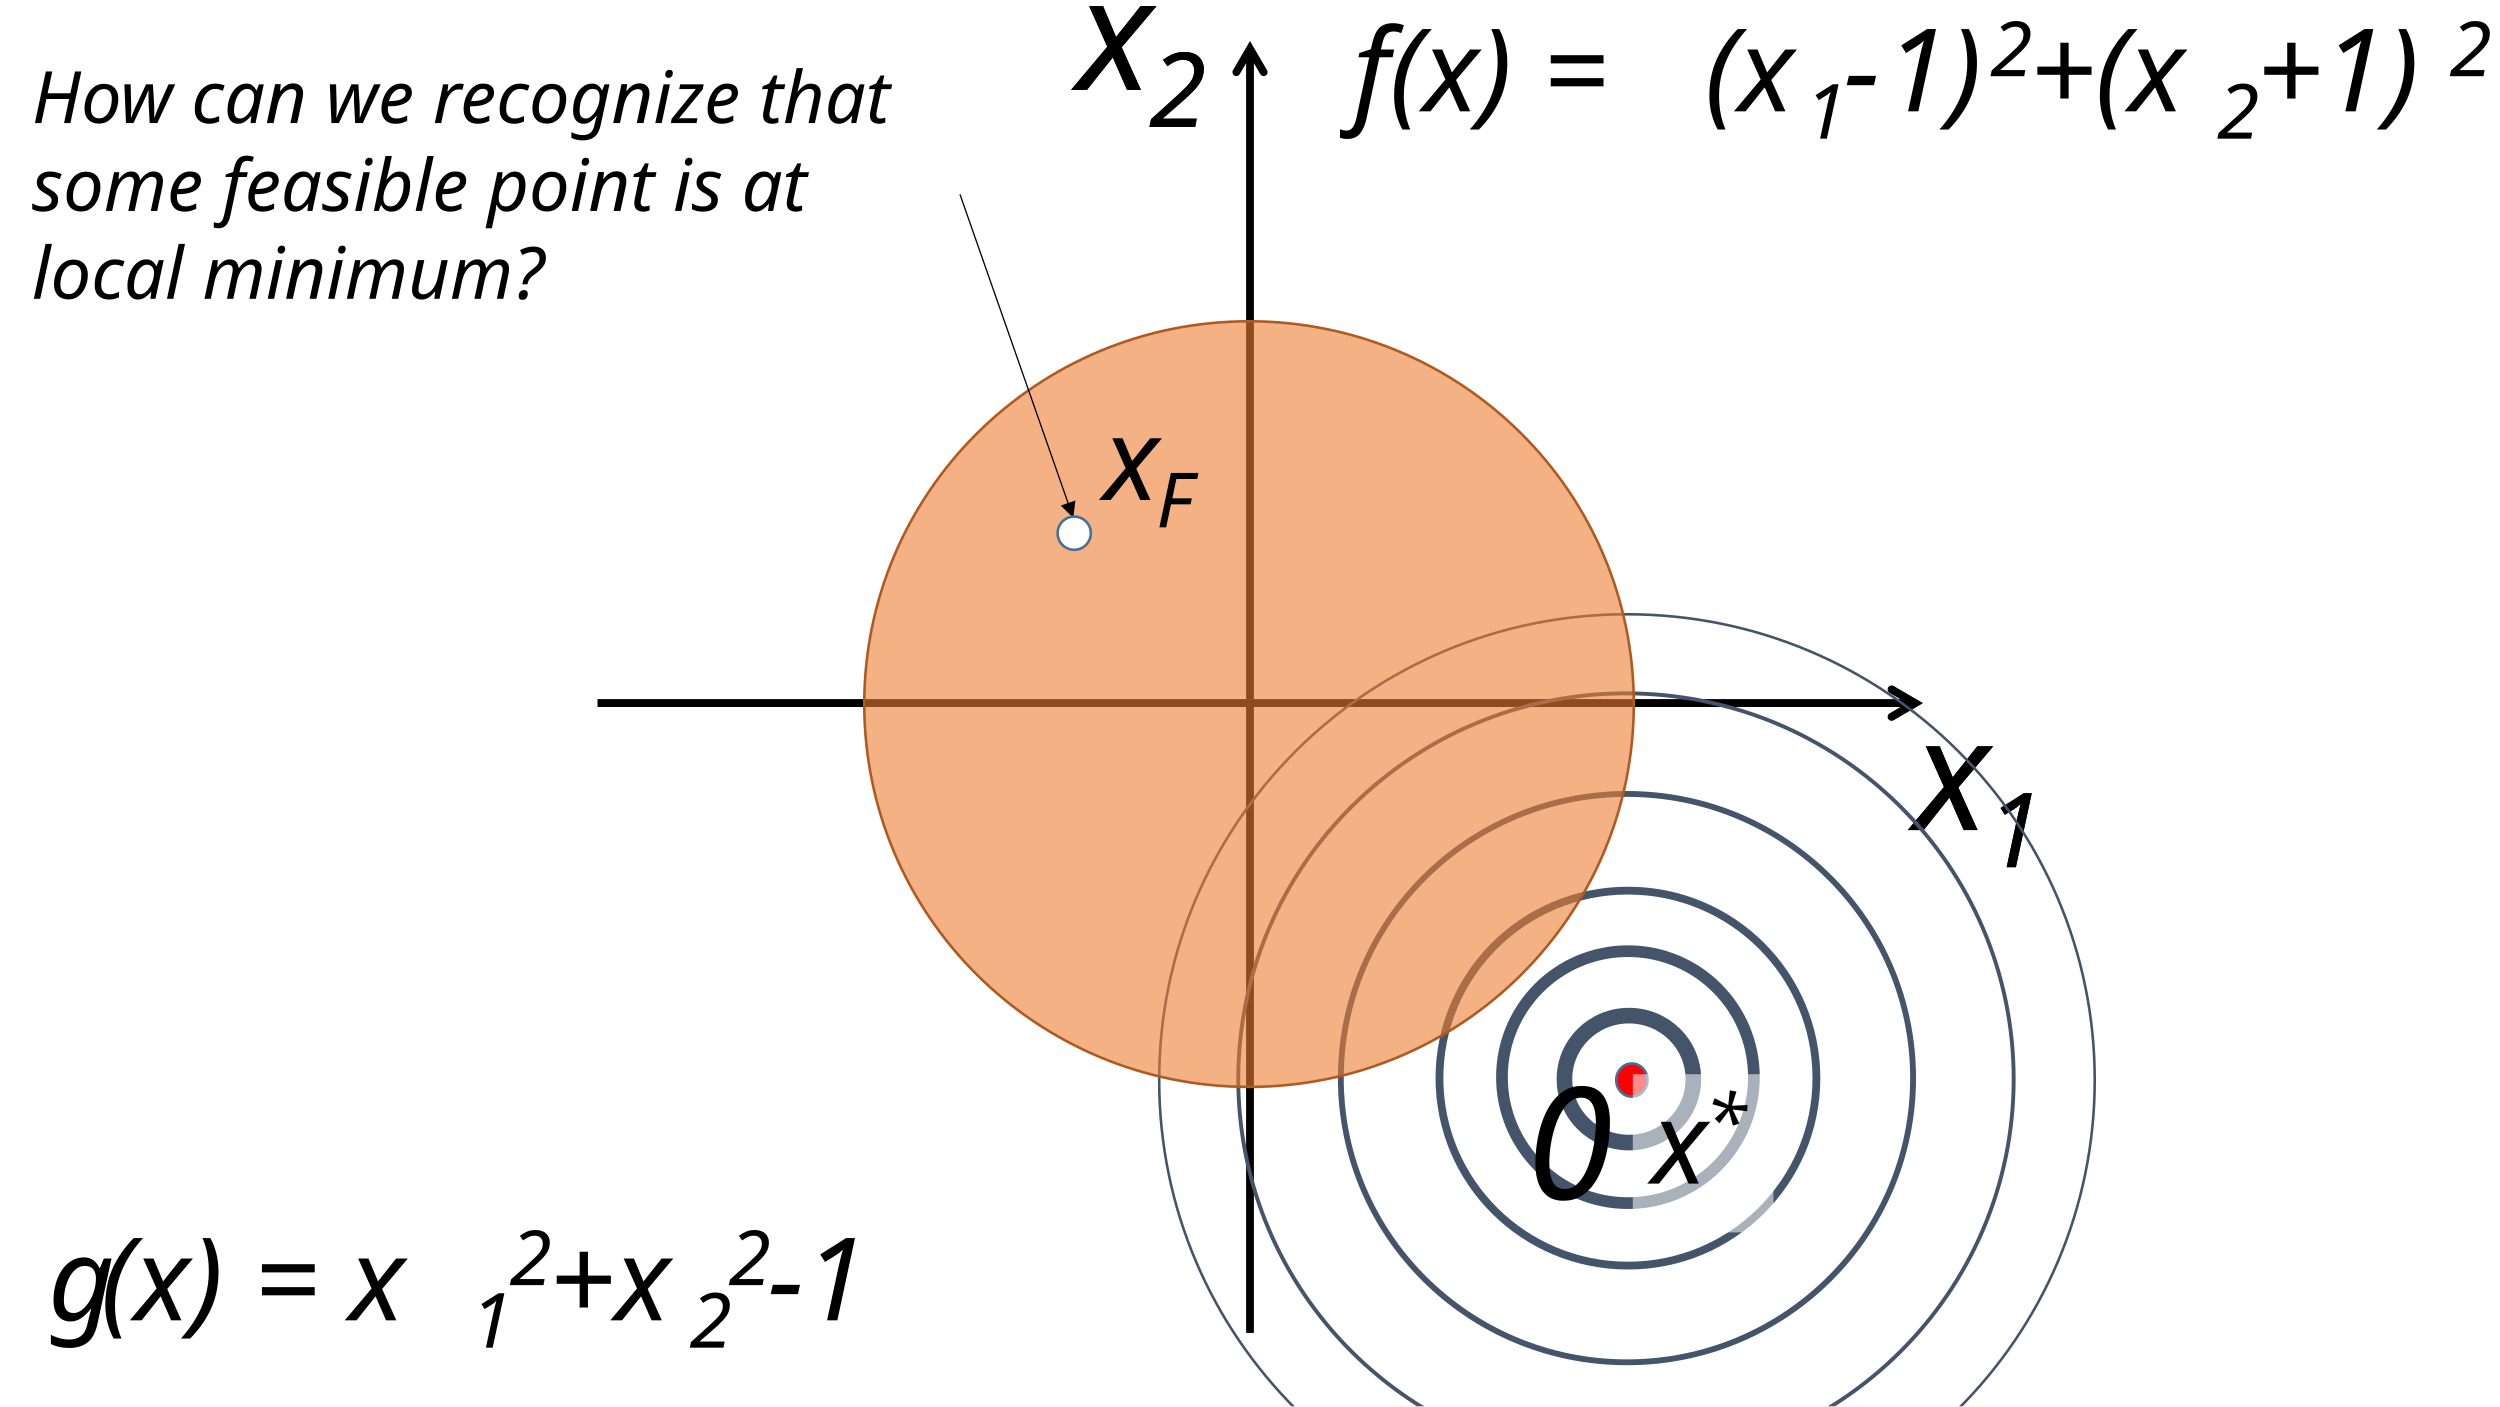
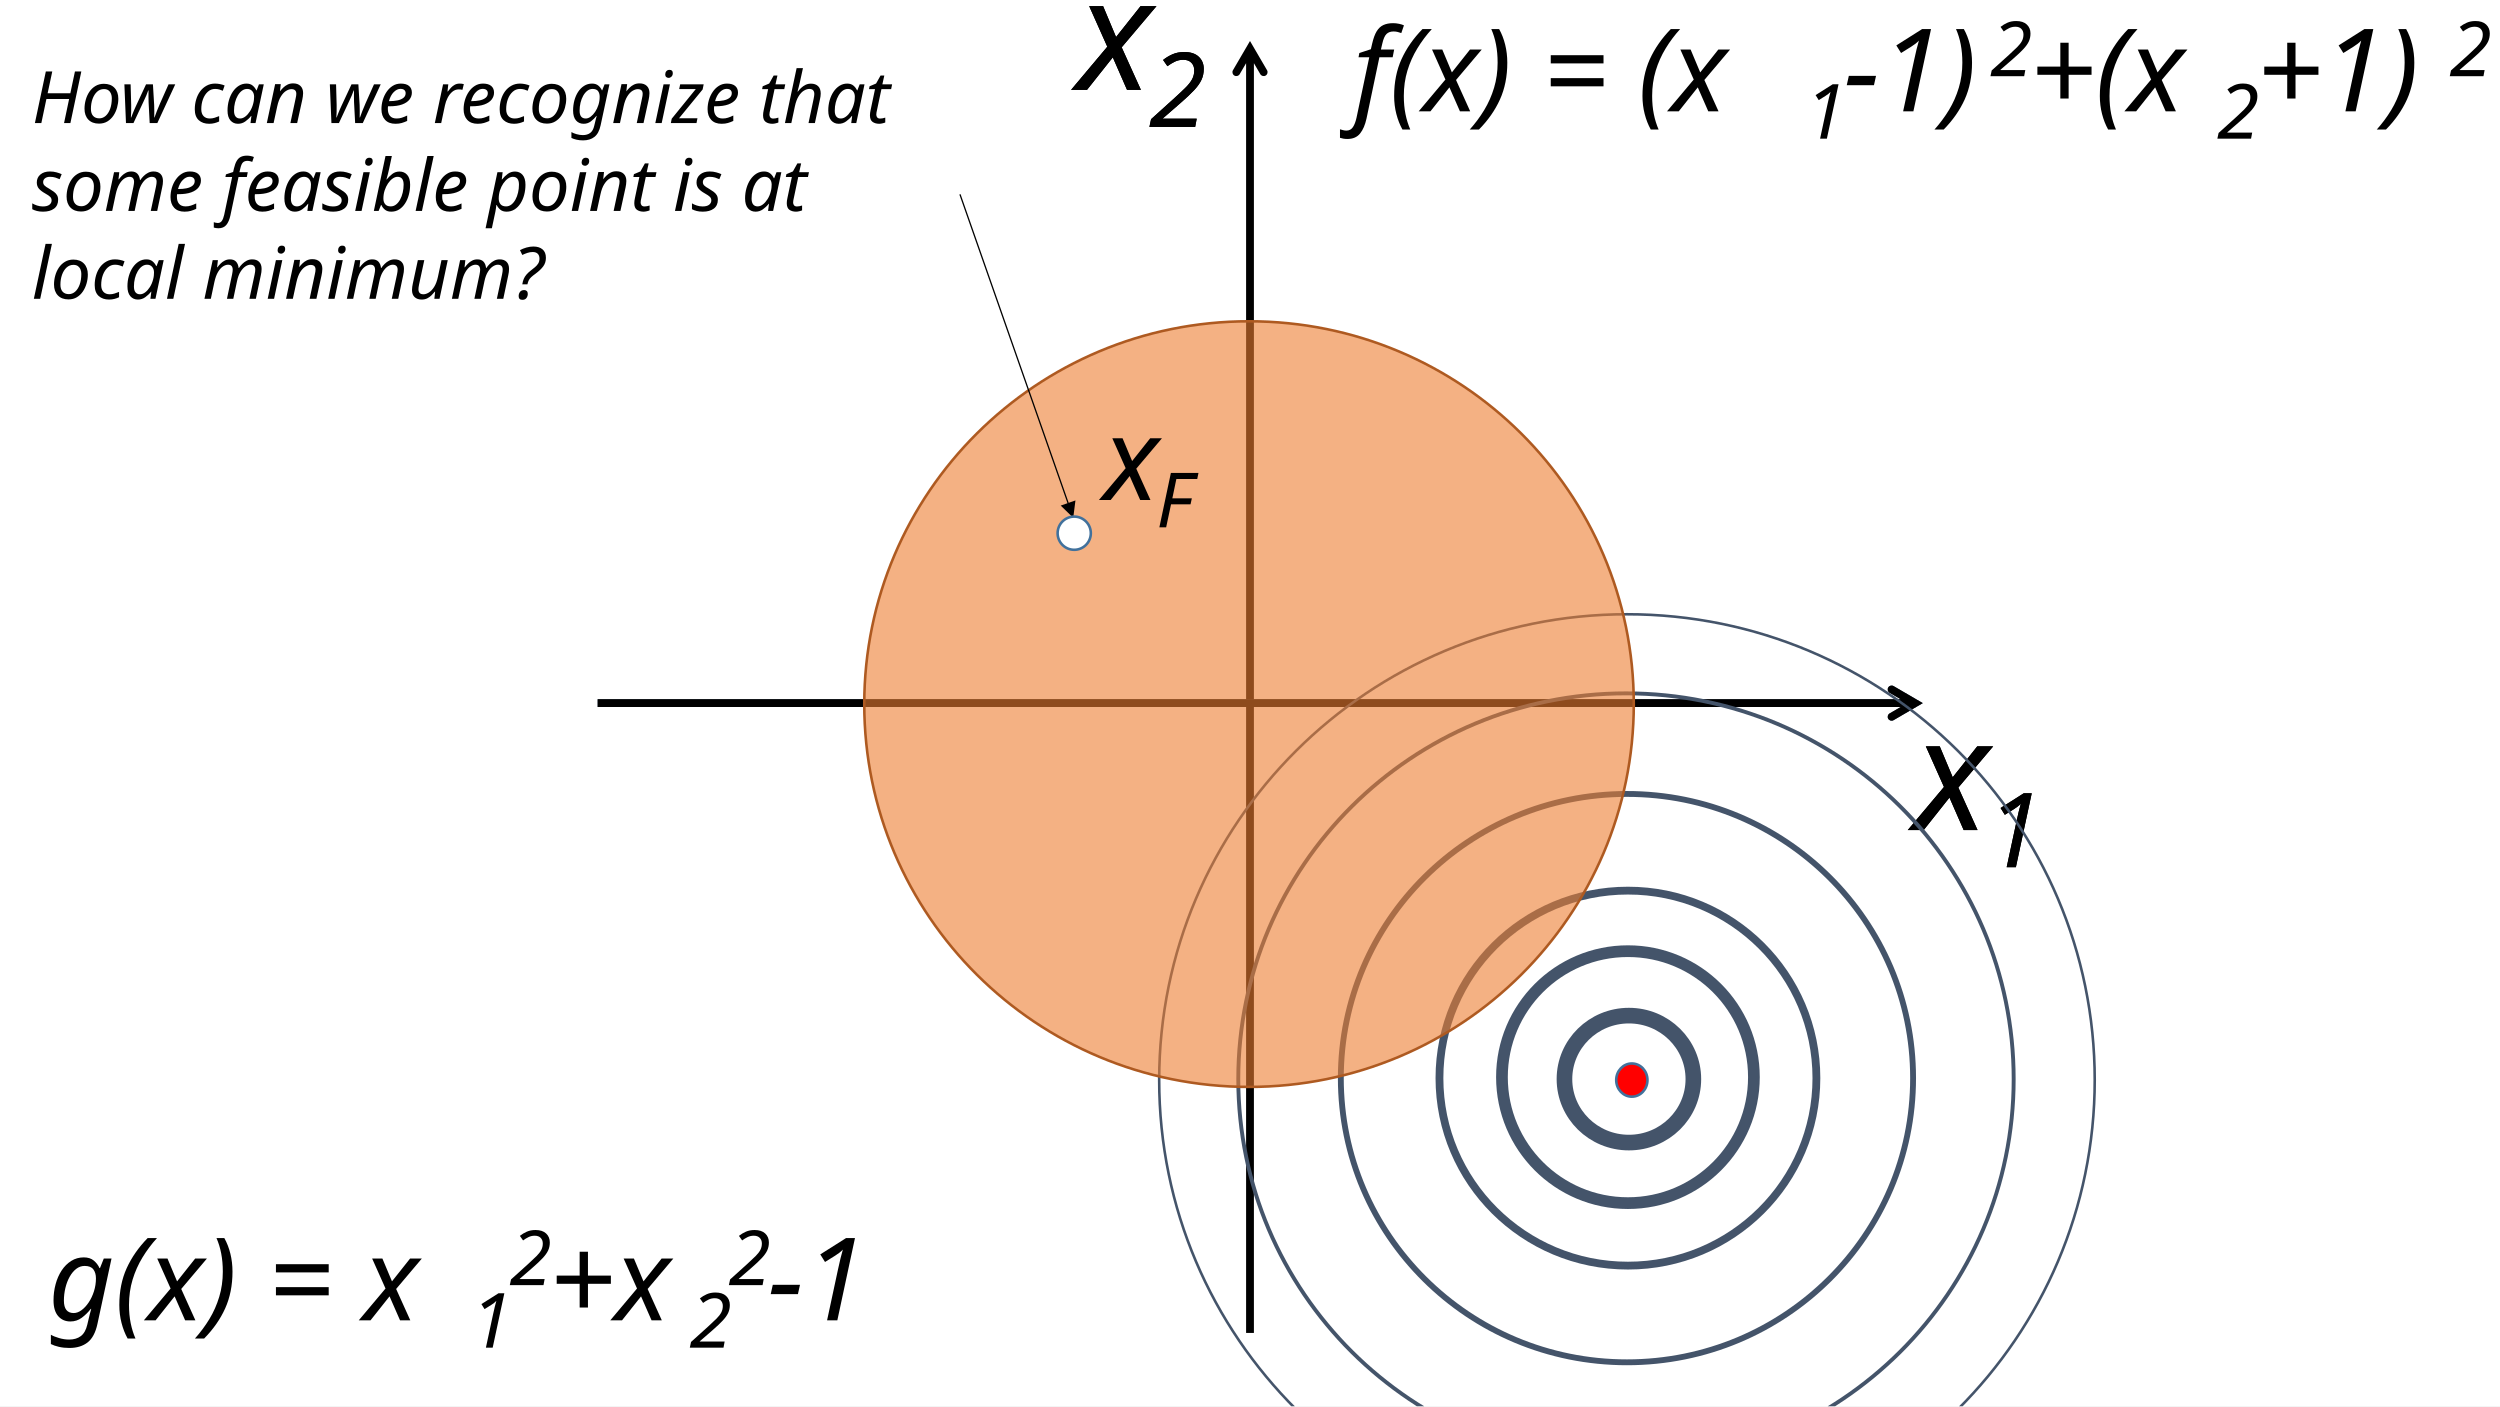
<svg xmlns="http://www.w3.org/2000/svg" width="1280" height="720" overflow="hidden">
  <defs>
    <clipPath id="clip0">
      <rect x="0" y="0" width="1280" height="720" />
    </clipPath>
  </defs>
  <g clip-path="url(#clip0)">
    <rect x="0" y="0" width="1280" height="720" fill="#FFFFFF" />
    <path d="M2-3.17437e-07 2 657.508-2 657.508-2 3.17437e-07ZM8.728 646.514 0 661.476-8.727 646.514C-9.284 645.56-8.962 644.336-8.008 643.779-7.054 643.223-5.829 643.545-5.272 644.499L1.728 656.499-1.727 656.499 5.273 644.499C5.829 643.545 7.054 643.223 8.008 643.779 8.962 644.336 9.284 645.56 8.728 646.514Z" transform="matrix(1 0 0 -1 640 682.467)" />
    <path d="M306 358 980.514 358 980.514 362 306 362ZM969.509 351.273 984.471 360 969.509 368.728C968.555 369.284 967.331 368.962 966.774 368.008 966.218 367.054 966.54 365.829 967.494 365.273L979.494 358.273 979.494 361.728 967.494 354.728C966.54 354.171 966.218 352.946 966.774 351.992 967.331 351.038 968.555 350.716 969.509 351.273Z" fill="#44546A" />
    <text font-family="CMU Classical Serif,CMU Classical Serif_MSFontService,sans-serif" font-style="italic" font-weight="500" font-size="80" transform="translate(979.715 425)">x<tspan font-size="53" x="37" y="19">1</tspan>
      <tspan font-size="80" x="-428.373" y="-379">x</tspan>
      <tspan font-size="53" x="-391.373" y="-360">2</tspan>
    </text>
    <path d="M801 552.5C801 534.551 815.775 520 834 520 852.225 520 867 534.551 867 552.5 867 570.449 852.225 585 834 585 815.775 585 801 570.449 801 552.5Z" stroke="#44546A" stroke-width="8" stroke-miterlimit="8" fill="none" fill-rule="evenodd" />
    <path d="M306 358 980.514 358 980.514 362 306 362ZM969.509 351.273 984.471 360 969.509 368.728C968.555 369.284 967.331 368.962 966.774 368.008 966.218 367.054 966.54 365.829 967.494 365.273L979.494 358.273 979.494 361.728 967.494 354.728C966.54 354.171 966.218 352.946 966.774 351.992 967.331 351.038 968.555 350.716 969.509 351.273Z" />
    <text font-family="CMU Classical Serif,CMU Classical Serif_MSFontService,sans-serif" font-style="italic" font-weight="500" font-size="80" transform="translate(979.715 425)">x<tspan font-size="53" x="37" y="19">1</tspan>
      <tspan font-size="80" x="-428.373" y="-379">x</tspan>
      <tspan font-size="53" x="-391.373" y="-360">2</tspan>
    </text>
    <path d="M769 551.5C769 515.878 797.878 487 833.5 487 869.122 487 898 515.878 898 551.5 898 587.122 869.122 616 833.5 616 797.878 616 769 587.122 769 551.5Z" stroke="#44546A" stroke-width="6" stroke-miterlimit="8" fill="none" fill-rule="evenodd" />
    <path d="M737 552C737 498.981 780.205 456 833.5 456 886.795 456 930 498.981 930 552 930 605.019 886.795 648 833.5 648 780.205 648 737 605.019 737 552Z" stroke="#44546A" stroke-width="4" stroke-miterlimit="8" fill="none" fill-rule="evenodd" />
    <path d="M686.5 552C686.5 471.643 752.09 406.5 833 406.5 913.91 406.5 979.5 471.643 979.5 552 979.5 632.357 913.91 697.5 833 697.5 752.09 697.5 686.5 632.357 686.5 552Z" stroke="#44546A" stroke-width="3" stroke-miterlimit="8" fill="none" fill-rule="evenodd" />
    <path d="M634 552.5C634 443.424 722.871 355 832.5 355 942.128 355 1031 443.424 1031 552.5 1031 661.576 942.128 750 832.5 750 722.871 750 634 661.576 634 552.5Z" stroke="#44546A" stroke-width="2" stroke-miterlimit="8" fill="none" fill-rule="evenodd" />
    <path d="M593.5 553C593.5 421.28 700.728 314.5 833 314.5 965.272 314.5 1072.5 421.28 1072.5 553 1072.5 684.72 965.272 791.5 833 791.5 700.728 791.5 593.5 684.72 593.5 553Z" stroke="#44546A" stroke-width="1.333" stroke-miterlimit="8" fill="none" fill-rule="evenodd" />
-     <text font-family="CMU Classical Serif,CMU Classical Serif_MSFontService,sans-serif" font-style="italic" font-weight="500" font-size="80" transform="translate(781.559 614)">0<tspan font-size="59" x="-88.877" y="-557">f(x) = </tspan>
-       <tspan font-size="59" x="91.289" y="-557">(x</tspan>
-       <tspan font-size="39" x="142.456" y="-543">1</tspan>
-       <tspan font-size="59" x="162.456" y="-557">-</tspan>
-       <tspan font-size="59" x="183.456" y="-557">1)</tspan>
-       <tspan font-size="39" x="237.456" y="-575">2</tspan>
-       <tspan font-size="59" x="257.456" y="-557">+(x</tspan>
-       <tspan font-size="39" x="353.623" y="-543">2</tspan>
-       <tspan font-size="59" x="373.623" y="-557">+1)</tspan>
-       <tspan font-size="39" x="472.623" y="-575">2</tspan>
+     <text font-family="CMU Classical Serif,CMU Classical Serif_MSFontService,sans-serif" font-style="italic" font-weight="500" font-size="59" transform="translate(692.681 57)">f(x) = (x<tspan font-size="39" x="231.333" y="14">1</tspan>
+       <tspan font-size="59" x="251.333" y="0">-</tspan>1)<tspan font-size="39" x="326.333" y="-18">2</tspan>
+       <tspan font-size="59" x="346.333" y="0">+(x</tspan>
+       <tspan font-size="39" x="442.5" y="14">2</tspan>
+       <tspan font-size="59" x="462.5" y="0">+1)</tspan>
+       <tspan font-size="39" x="561.5" y="-18">2</tspan>
    </text>
    <path d="M827.5 553C827.5 548.306 831.082 544.5 835.5 544.5 839.918 544.5 843.5 548.306 843.5 553 843.5 557.694 839.918 561.5 835.5 561.5 831.082 561.5 827.5 557.694 827.5 553Z" stroke="#41719C" stroke-width="1.333" stroke-miterlimit="8" fill="#FF0000" fill-rule="evenodd" />
-     <rect x="836" y="550" width="72" height="81" fill="#FFFFFF" fill-opacity="0.541" />
-     <text font-family="CMU Classical Serif,CMU Classical Serif_MSFontService,sans-serif" font-style="italic" font-weight="500" font-size="59" transform="translate(845.589 606)">x<tspan font-size="39" x="27.167" y="-18">*</tspan>
-     </text>
    <path d="M442.5 360.5C442.5 252.252 530.7 164.5 639.5 164.5 748.3 164.5 836.5 252.252 836.5 360.5 836.5 468.748 748.3 556.5 639.5 556.5 530.7 556.5 442.5 468.748 442.5 360.5Z" stroke="#AE5A21" stroke-width="1.333" stroke-miterlimit="8" fill="#ED7D31" fill-rule="evenodd" fill-opacity="0.6" />
-     <text font-family="CMU Classical Serif,CMU Classical Serif_MSFontService,sans-serif" font-style="italic" font-weight="500" font-size="59" transform="translate(24.5771 676)">g<tspan font-size="59" x="27" y="0">(</tspan>x) = x<tspan font-size="39" x="216.333" y="14">1</tspan>
+     <text font-family="CMU Classical Serif,CMU Classical Serif_MSFontService,sans-serif" font-style="italic" font-weight="500" font-size="59" transform="translate(24.5771 676)">g(x) = x<tspan font-size="39" x="216.333" y="14">1</tspan>
      <tspan font-size="39" x="236.333" y="-18">2</tspan>
      <tspan font-size="59" x="256.333" y="0">+x</tspan>
      <tspan font-size="39" x="328.5" y="14">2</tspan>
      <tspan font-size="39" x="348.5" y="-18">2</tspan>
      <tspan font-size="59" x="368.5" y="0">-</tspan>1 <tspan font-size="37" x="-8.249" y="-613">How can we recognize that </tspan>
      <tspan font-size="37" x="-8.249" y="-568">some feasible point is at </tspan>
      <tspan font-size="37" x="-8.249" y="-523">local minimum?</tspan>
    </text>
    <path d="M491.815 99.39 547.61 258.693 546.981 258.913 491.185 99.61ZM550.63 256.223 549.5 265.095 543.08 258.867Z" />
    <path d="M541.5 273C541.5 268.306 545.306 264.5 550 264.5 554.694 264.5 558.5 268.306 558.5 273 558.5 277.694 554.694 281.5 550 281.5 545.306 281.5 541.5 277.694 541.5 273Z" stroke="#41719C" stroke-width="1.333" stroke-miterlimit="8" fill="#FFFFFF" fill-rule="evenodd" />
    <text font-family="CMU Classical Serif,CMU Classical Serif_MSFontService,sans-serif" font-style="italic" font-weight="500" font-size="59" transform="translate(564.837 256)">x<tspan font-size="39" x="27.167" y="14">F</tspan>
    </text>
  </g>
</svg>
